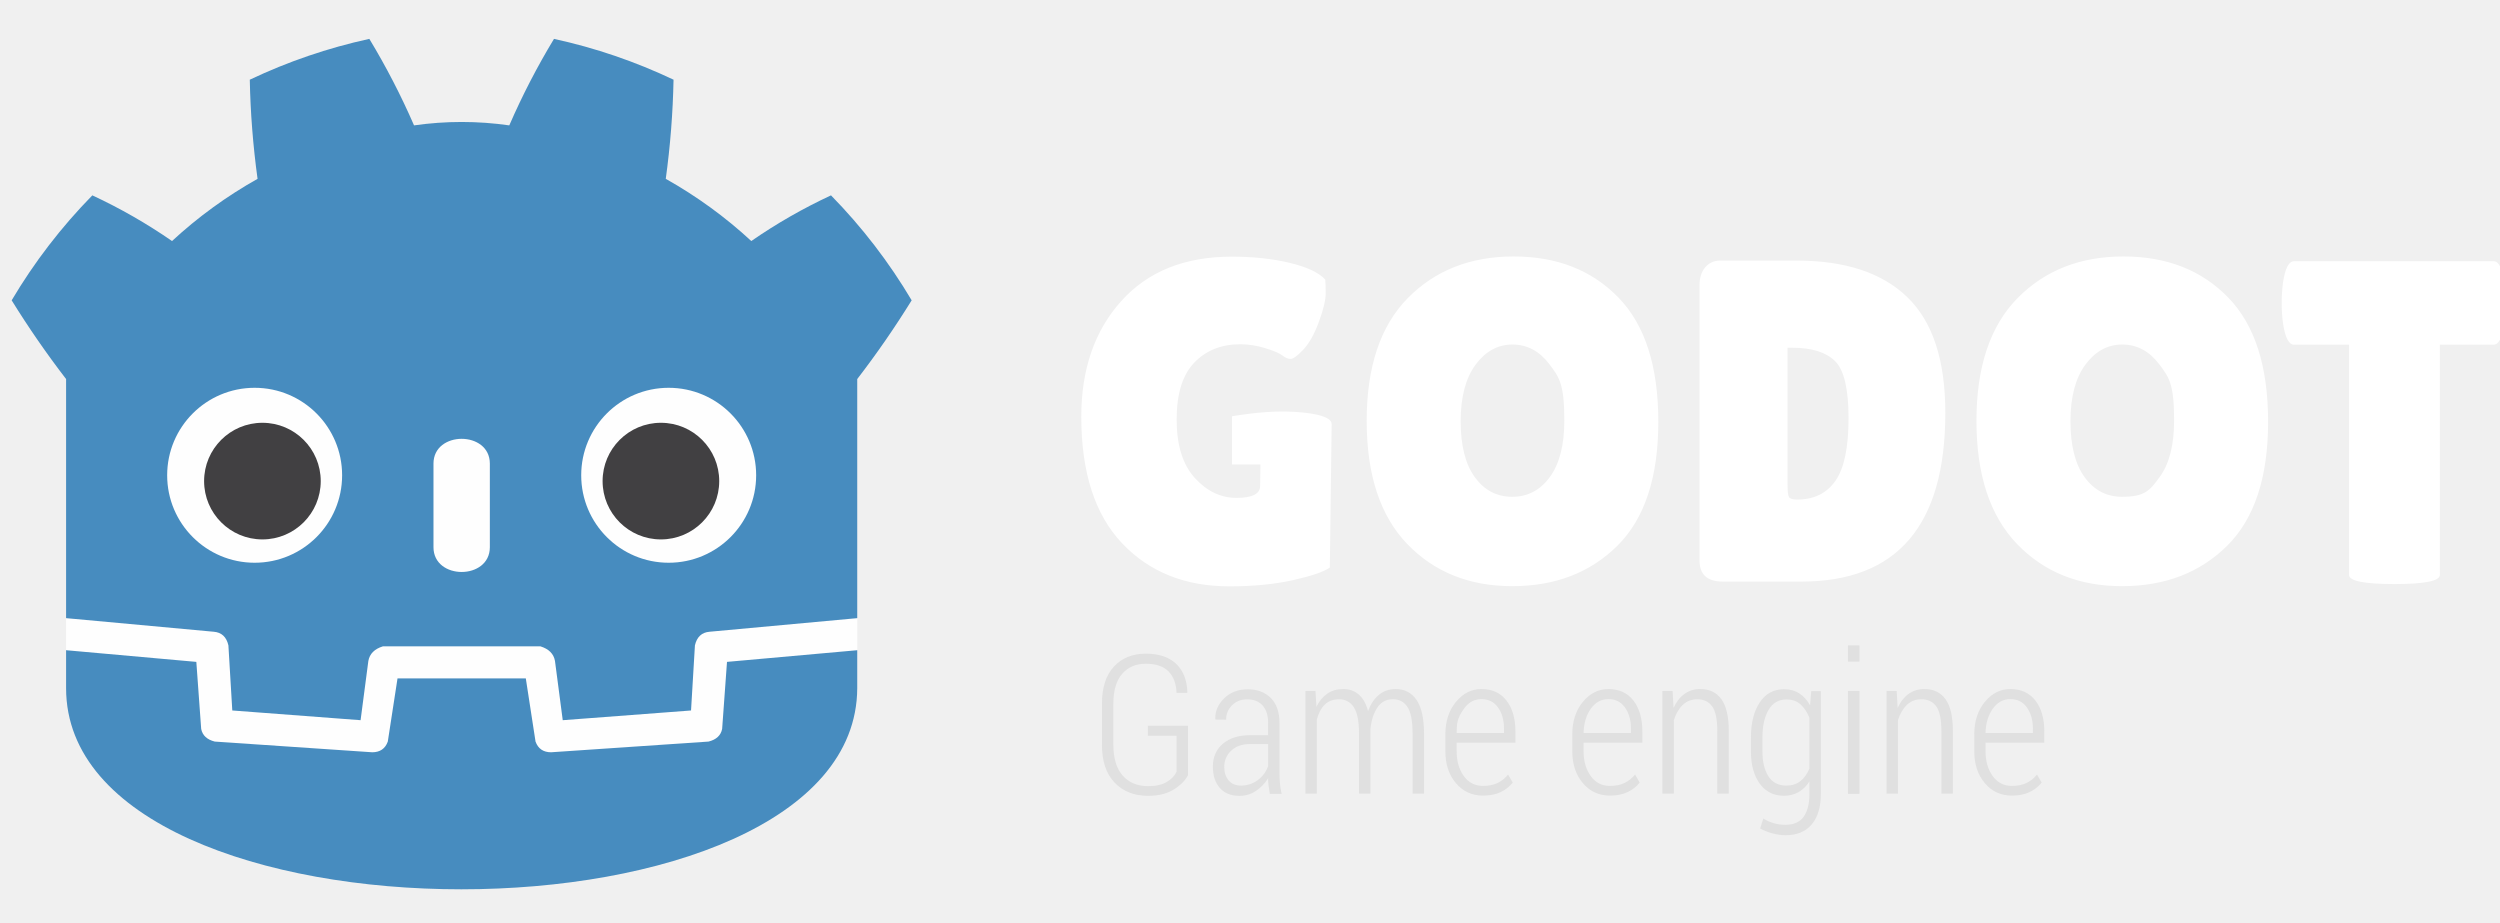
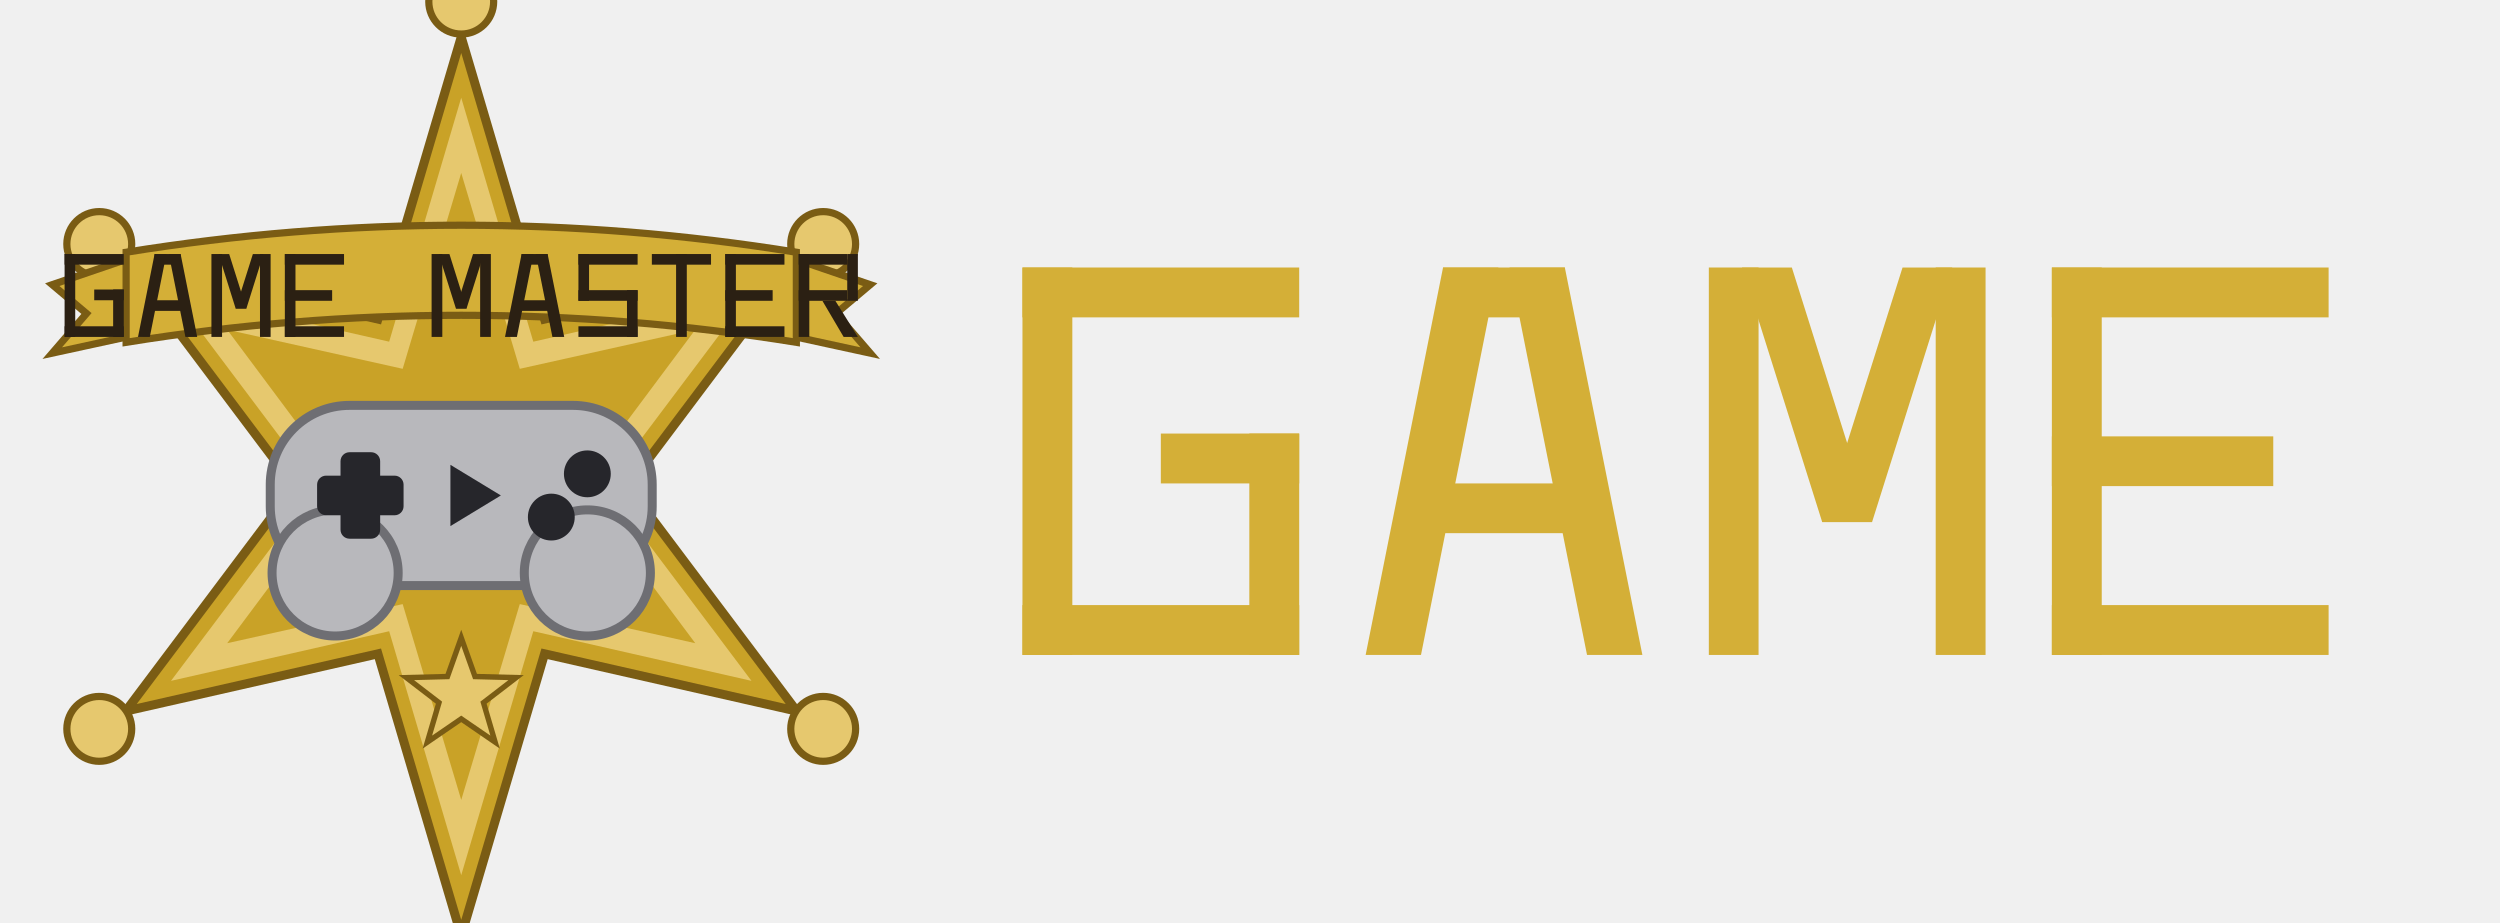
- <svg xmlns="http://www.w3.org/2000/svg" width="187" height="69">
-   <path fill="#fff" d="M96.116 30.781c-1.847-.029-3.96.356-3.96.356v3.605h2.125l-.024 1.606q0 .893-1.767.894-1.767-.001-3.12-1.493-1.358-1.495-1.356-4.372 0-2.884 1.32-4.255 1.32-1.372 3.448-1.372a6.3 6.3 0 0 1 1.852.292q.96.291 1.287.546c.217.176.422.258.618.258q.29.002.94-.685.654-.687 1.169-2.074c.342-.929.514-1.64.514-2.145 0-.501-.011-.847-.034-1.029q-.72-.788-2.66-1.252-1.936-.464-4.338-.463-5.282 0-8.265 3.327-2.986 3.328-2.985 8.644 0 6.244 3.051 9.467 3.055 3.224 8.028 3.223 2.674 0 4.75-.463 2.075-.462 2.762-.943l.137-10.734c0-.623-1.646-.906-3.492-.938m17.018-5.01q-1.645 0-2.762 1.509-1.114 1.509-1.114 4.234 0 2.73 1.064 4.186 1.063 1.46 2.795 1.46t2.812-1.478q1.081-1.473 1.082-4.218c.001-2.745-.373-3.237-1.116-4.22q-1.114-1.473-2.761-1.473m-.017 18.074q-4.819 0-7.856-3.153-3.033-3.156-3.033-9.21 0-6.056 3.068-9.178 3.07-3.12 7.924-3.12 4.854-.002 7.837 3.072c1.991 2.045 2.985 5.146 2.985 9.294q0 6.224-3.053 9.263-3.053 3.032-7.872 3.032M133.71 26.01v10.26q0 .717.104.907.103.189.616.189 1.888 0 2.865-1.408.978-1.404.976-4.68-.001-3.278-1.01-4.27-1.013-.996-3.208-.998zm-6.585 15.917V21.348q-.001-.858.43-1.359.427-.496 1.114-.497h5.728q5.454.001 8.281 2.747 2.832 2.742 2.832 8.642 0 12.622-10.772 12.622h-5.864q-1.749.001-1.75-1.577m31.623-16.155q-1.648 0-2.763 1.509-1.113 1.509-1.113 4.234 0 2.73 1.063 4.186 1.062 1.46 2.795 1.46c1.733 0 2.093-.492 2.813-1.478q1.08-1.473 1.081-4.218c.001-2.745-.372-3.237-1.115-4.22q-1.114-1.473-2.761-1.473m-.018 18.074q-4.819 0-7.854-3.153-3.036-3.156-3.036-9.21 0-6.056 3.069-9.178 3.07-3.12 7.925-3.12 4.853-.002 7.837 3.072c1.99 2.045 2.984 5.146 2.984 9.294q0 6.224-3.053 9.263-3.053 3.032-7.872 3.032m23.773-.842c0 .454-1.13.685-3.395.685q-3.396-.001-3.397-.685v-17.22h-4.115q-.584.001-.823-1.58a11 11 0 0 1-.101-1.542q-.001-.787.1-1.543c.16-1.05.435-1.58.824-1.58h14.92q.584.002.825 1.58a11.6 11.6 0 0 1 0 3.086q-.242 1.58-.824 1.579h-4.014z" />
-   <path fill="#e0e0e0" d="M88.866 57.973q-.284.585-1.048 1.069-.764.486-1.942.486-1.554.002-2.503-.987-.946-.983-.947-2.833v-3.073q0-1.808.895-2.776c.596-.64 1.395-.966 2.392-.966q1.462.002 2.265.764.8.765.837 2.128l-.013.04h-.796q-.041-1.042-.61-1.612-.568-.565-1.683-.566-1.128 0-1.782.765-.652.762-.651 2.215v3.091q0 1.507.702 2.3.701.785 1.894.785.873.001 1.398-.313.526-.312.732-.763v-2.692h-2.144v-.748h3.004zm3.95.789q.708.001 1.26-.406.55-.41.777-1.04v-1.661H93.49q-.87 0-1.393.493a1.6 1.6 0 0 0-.522 1.22q0 .616.327 1.006.327.389.915.388m2.165.62a20 20 0 0 1-.097-.652 4 4 0 0 1-.03-.518 3 3 0 0 1-.906.945q-.555.374-1.238.373-.952 0-1.47-.591-.517-.594-.518-1.603 0-1.07.751-1.707.753-.636 2.038-.636h1.342v-.943q-.001-.815-.41-1.28-.415-.457-1.152-.459-.687 0-1.133.441a1.46 1.46 0 0 0-.442 1.078l-.797-.007-.014-.042q-.033-.865.659-1.544.69-.678 1.77-.677 1.064 0 1.719.646.65.653.651 1.86v3.767q0 .412.037.795a5 5 0 0 0 .127.753zm3.415-7.698.072 1.191a2.46 2.46 0 0 1 .808-.989q.505-.345 1.186-.345.697 0 1.17.408.475.408.697 1.237.284-.766.805-1.207.524-.438 1.259-.438 1.01 0 1.566.818.557.819.557 2.518v4.485h-.857v-4.5q-.001-1.413-.384-1.987-.383-.573-1.093-.574-.745-.002-1.165.637-.417.639-.511 1.605v4.82h-.853v-4.497q0-1.381-.393-1.97a1.25 1.25 0 0 0-1.096-.59q-.674.001-1.083.409t-.585 1.119v5.528h-.853v-7.679zm12.414.61q-.801 0-1.317.73c-.516.73-.522 1.089-.536 1.805h3.542v-.328q0-.952-.446-1.58-.449-.628-1.243-.627m.12 7.218q-1.24 0-2.03-.933-.787-.931-.787-2.382V54.92q0-1.454.79-2.42.792-.96 1.907-.959 1.206 0 1.872.858.67.86.67 2.31v.842h-4.395v.639q0 1.115.532 1.856.534.741 1.442.74.631 0 1.09-.22a2.25 2.25 0 0 0 .783-.632l.349.604a2.5 2.5 0 0 1-.9.708q-.548.264-1.322.265m9.375-7.218q-.804 0-1.32.73-.512.73-.535 1.805h3.543V54.5q0-.952-.447-1.58-.446-.629-1.241-.627m.12 7.218q-1.243 0-2.03-.933-.79-.932-.79-2.382V54.92q.001-1.454.79-2.42.794-.96 1.91-.959 1.205 0 1.872.858.668.86.668 2.31v.842h-4.395v.639q0 1.115.535 1.856.53.741 1.44.74.632 0 1.088-.22a2.3 2.3 0 0 0 .787-.632l.347.604a2.5 2.5 0 0 1-.9.708q-.548.264-1.322.265m4.684-7.828.07 1.269q.306-.677.814-1.044a1.97 1.97 0 0 1 1.19-.368q1.028 0 1.576.763.552.764.551 2.374v4.684h-.858v-4.677q0-1.314-.384-1.845-.382-.534-1.113-.533-.655-.001-1.095.43-.441.426-.66 1.144v5.481h-.852v-7.678zm6.72 4.523q0 1.17.447 1.86.445.697 1.348.696.617.001 1.044-.335.424-.338.673-.935V53.69q-.24-.614-.655-.994-.415-.376-1.047-.377-.902 0-1.355.786-.456.79-.455 2.053zm-.86-1.05q0-1.631.66-2.62.659-.984 1.825-.984c.43 0 .81.105 1.132.316.324.207.592.51.807.895l.083-1.068h.723v7.686q0 1.475-.686 2.286c-.46.537-1.111.81-1.953.81q-.454-.001-.976-.14a4 4 0 0 1-.927-.365l.236-.748a2.9 2.9 0 0 0 .774.347 3 3 0 0 0 .879.124q.916 0 1.355-.587.44-.592.44-1.727v-.93a2.3 2.3 0 0 1-.802.795 2.15 2.15 0 0 1-1.1.276q-1.157 0-1.813-.906-.657-.905-.658-2.41zm8.12 4.226h-.862v-7.7h.862zm0-9.892h-.862v-1.213h.862zm2.782 2.193.07 1.269q.307-.677.813-1.044a2 2 0 0 1 1.19-.368q1.03 0 1.58.763.55.764.549 2.374v4.684h-.858v-4.677q0-1.314-.384-1.845-.383-.534-1.114-.533-.654-.001-1.093.43-.441.426-.66 1.144v5.481h-.853v-7.678zm8.499.61q-.804 0-1.317.73-.514.73-.537 1.805h3.543V54.5q0-.952-.446-1.58-.447-.629-1.243-.627m.122 7.218q-1.245 0-2.03-.933-.789-.932-.788-2.382V54.92q0-1.454.79-2.42.792-.96 1.906-.959 1.207 0 1.875.858.666.86.667 2.31v.842h-4.396v.639q.002 1.115.534 1.856.531.741 1.442.74.63 0 1.087-.22a2.25 2.25 0 0 0 .787-.632l.348.604a2.5 2.5 0 0 1-.9.708q-.548.264-1.322.265" />
-   <g fill="#fefefe" transform="translate(-2.69 -2.69)scale(.0727)">
-     <path d="M105 673v33q407 354 814 0v-33z" />
-     <path fill="#478cbf" d="m105 673 152 14q12 1 15 14l4 67 132 10 8-61q2-11 15-15h162q13 4 15 15l8 61 132-10 4-67q3-13 15-14l152-14V427q30-39 56-81-35-59-83-108-43 20-82 47-40-37-88-64 7-51 8-102-59-28-123-42-26 43-46 89-49-7-98 0-20-46-46-89-64 14-123 42 1 51 8 102-48 27-88 64-39-27-82-47-48 49-83 108 26 42 56 81zm0 33v39c0 276 813 276 814 0v-39l-134 12-5 69q-2 10-14 13l-162 11q-12 0-16-11l-10-65H446l-10 65q-4 11-16 11l-162-11q-12-3-14-13l-5-69z" />
-     <path d="M483 600c0 34 58 34 58 0v-86c0-34-58-34-58 0z" />
-     <circle cx="725" cy="526" r="90" />
-     <circle cx="299" cy="526" r="90" />
+ <svg xmlns="http://www.w3.org/2000/svg" width="187" height="69" viewBox="0 0 1870 690">
+   <g transform="matrix(0.673828 0 0 0.673828 0 0)">
+     <polygon fill="#c9a227" stroke="#7a5c14" stroke-width="10" points="512.0,41.2 419.5,354.2 139.6,290.6 327.0,540.0 139.6,789.4 419.5,725.8 512.0,1038.8 604.5,725.8 884.4,789.4 697.0,540.0 884.4,290.6 604.5,354.2" />
+     <polygon fill="#e6c86e" points="512.0,108.5 432.0,379.3 189.8,324.2 352.0,540.0 189.8,755.8 432.0,700.7 512.0,971.5 592.0,700.7 834.2,755.8 672.0,540.0 834.2,324.2 592.0,379.3" />
+     <polygon fill="#c9a227" points="512.0,192.0 447.0,409.4 252.2,366.0 382.0,540.0 252.2,714.0 447.0,670.6 512.0,888.0 577.0,670.6 771.8,714.0 642.0,540.0 771.8,366.0 577.0,409.4" />
+     <circle fill="#e6c86e" stroke="#7a5c14" stroke-width="8" cx="512.0" cy="1.8" r="36" />
+     <circle fill="#e6c86e" stroke="#7a5c14" stroke-width="8" cx="110.2" cy="270.9" r="36" />
+     <circle fill="#e6c86e" stroke="#7a5c14" stroke-width="8" cx="110.2" cy="809.1" r="36" />
+     <circle fill="#e6c86e" stroke="#7a5c14" stroke-width="8" cx="512.0" cy="1078.2" r="36" />
+     <circle fill="#e6c86e" stroke="#7a5c14" stroke-width="8" cx="913.8" cy="809.1" r="36" />
+     <circle fill="#e6c86e" stroke="#7a5c14" stroke-width="8" cx="913.8" cy="270.9" r="36" />
+     <polygon fill="#d4af37" stroke="#7a5c14" stroke-width="8" points="140.0,288.0 58.0,316.0 96.0,348.0 58.0,392.0 150.0,372.0" />
+     <polygon fill="#d4af37" stroke="#7a5c14" stroke-width="8" points="884.0,288.0 966.0,316.0 928.0,348.0 966.0,392.0 874.0,372.0" />
+     <path fill="#d4af37" stroke="#7a5c14" stroke-width="8" d="M140,280.0 Q512,220.0 884,280.0 L884,380.0 Q512,320.0 140,380.0 Z" />
+     <path fill="#2b2013" d="M71.7,282.0 L137.4,282.0 L137.4,293.8 L71.7,293.8 Z" />
+     <path fill="#2b2013" d="M71.7,282.0 L83.5,282.0 L83.5,374.0 L71.7,374.0 Z" />
+     <path fill="#2b2013" d="M71.7,362.2 L137.4,362.2 L137.4,374.0 L71.7,374.0 Z" />
+     <path fill="#2b2013" d="M125.6,321.4 L137.4,321.4 L137.4,374.0 L125.6,374.0 Z" />
+     <path fill="#2b2013" d="M104.6,321.4 L137.4,321.4 L137.4,333.3 L104.6,333.3 Z" />
+     <path fill="#2b2013" d="M153.2,374.0 L166.3,374.0 L184.7,282.0 L171.6,282.0 Z" />
+     <path fill="#2b2013" d="M205.8,374.0 L218.9,374.0 L200.5,282.0 L187.4,282.0 Z" />
+     <path fill="#2b2013" d="M171.6,282.0 L200.5,282.0 L200.5,293.8 L171.6,293.8 Z" />
+     <path fill="#2b2013" d="M165.0,333.3 L207.1,333.3 L207.1,345.1 L165.0,345.1 Z" />
+     <path fill="#2b2013" d="M234.7,282.0 L246.5,282.0 L246.5,374.0 L234.7,374.0 Z" />
+     <path fill="#2b2013" d="M288.6,282.0 L300.4,282.0 L300.4,374.0 L288.6,374.0 Z" />
+     <path fill="#2b2013" d="M242.6,282.0 L254.4,282.0 L273.5,342.5 L261.6,342.5 Z" />
+     <path fill="#2b2013" d="M280.7,282.0 L292.5,282.0 L273.5,342.5 L261.6,342.5 Z" />
+     <path fill="#2b2013" d="M316.2,282.0 L381.9,282.0 L381.9,293.8 L316.2,293.8 Z" />
+     <path fill="#2b2013" d="M316.2,282.0 L328.0,282.0 L328.0,374.0 L316.2,374.0 Z" />
+     <path fill="#2b2013" d="M316.2,322.1 L368.7,322.1 L368.7,333.9 L316.2,333.9 Z" />
+     <path fill="#2b2013" d="M316.2,362.2 L381.9,362.2 L381.9,374.0 L316.2,374.0 Z" />
+     <path fill="#2b2013" d="M479.1,282.0 L491.0,282.0 L491.0,374.0 L479.1,374.0 Z" />
+     <path fill="#2b2013" d="M533.0,282.0 L544.9,282.0 L544.9,374.0 L533.0,374.0 Z" />
+     <path fill="#2b2013" d="M487.0,282.0 L498.9,282.0 L517.9,342.5 L506.1,342.5 Z" />
+     <path fill="#2b2013" d="M525.1,282.0 L537.0,282.0 L517.9,342.5 L506.1,342.5 Z" />
+     <path fill="#2b2013" d="M560.6,374.0 L573.8,374.0 L592.2,282.0 L579.0,282.0 Z" />
+     <path fill="#2b2013" d="M613.2,374.0 L626.3,374.0 L607.9,282.0 L594.8,282.0 Z" />
+     <path fill="#2b2013" d="M579.0,282.0 L607.9,282.0 L607.9,293.8 L579.0,293.8 Z" />
+     <path fill="#2b2013" d="M572.5,333.3 L614.5,333.3 L614.5,345.1 L572.5,345.1 Z" />
+     <path fill="#2b2013" d="M642.1,282.0 L707.8,282.0 L707.8,293.8 L642.1,293.8 Z" />
+     <path fill="#2b2013" d="M642.1,282.0 L653.9,282.0 L653.9,333.9 L642.1,333.9 Z" />
+     <path fill="#2b2013" d="M642.1,322.1 L707.8,322.1 L707.8,333.9 L642.1,333.9 Z" />
+     <path fill="#2b2013" d="M696.0,322.1 L707.8,322.1 L707.8,374.0 L696.0,374.0 Z" />
+     <path fill="#2b2013" d="M642.1,362.2 L707.8,362.2 L707.8,374.0 L642.1,374.0 Z" />
+     <path fill="#2b2013" d="M723.6,282.0 L789.3,282.0 L789.3,293.8 L723.6,293.8 Z" />
+     <path fill="#2b2013" d="M750.5,282.0 L762.4,282.0 L762.4,374.0 L750.5,374.0 Z" />
+     <path fill="#2b2013" d="M805.1,282.0 L870.8,282.0 L870.8,293.8 L805.1,293.8 Z" />
+     <path fill="#2b2013" d="M805.1,282.0 L816.9,282.0 L816.9,374.0 L805.1,374.0 Z" />
+     <path fill="#2b2013" d="M805.1,322.1 L857.7,322.1 L857.7,333.9 L805.1,333.9 Z" />
+     <path fill="#2b2013" d="M805.1,362.2 L870.8,362.2 L870.8,374.0 L805.1,374.0 Z" />
+     <path fill="#2b2013" d="M886.6,282.0 L898.4,282.0 L898.4,374.0 L886.6,374.0 Z" />
+     <path fill="#2b2013" d="M886.6,282.0 L940.5,282.0 L940.5,293.8 L886.6,293.8 Z" />
+     <path fill="#2b2013" d="M940.5,282.0 L952.3,282.0 L952.3,333.9 L940.5,333.9 Z" />
+     <path fill="#2b2013" d="M886.6,322.1 L940.5,322.1 L940.5,333.9 L886.6,333.9 Z" />
+     <path fill="#2b2013" d="M912.9,333.9 L927.3,333.9 L952.3,374.0 L936.5,374.0 Z" />
+     <rect fill="#b8b8bc" stroke="#6e6e73" stroke-width="10" x="300" y="450.0" width="424" height="200.0" rx="88" />
+     <circle fill="#b8b8bc" stroke="#6e6e73" stroke-width="10" cx="372" cy="636.0" r="70" />
+     <circle fill="#b8b8bc" stroke="#6e6e73" stroke-width="10" cx="652" cy="636.0" r="70" />
+     <rect fill="#26262b" x="378" y="502.0" width="44" height="96.0" rx="10" />
+     <rect fill="#26262b" x="352" y="528.0" width="96" height="44.0" rx="10" />
+     <polygon fill="#26262b" points="500.0,516.0 500.0,584.0 556.0,550.0" />
+     <circle fill="#26262b" cx="612" cy="574.0" r="26" />
+     <circle fill="#26262b" cx="652" cy="526.0" r="26" />
+     <polygon fill="#e6c86e" stroke="#7a5c14" stroke-width="6" points="512.0,708.0 496.7,751.0 451.1,752.2 487.3,780.0 474.4,823.8 512.0,798.0 549.6,823.8 536.7,780.0 572.9,752.2 527.3,751.0" />
  </g>
-   <g fill="#414042" transform="translate(-2.69 -2.69)scale(.0727)">
-     <circle cx="307" cy="532" r="60" />
-     <circle cx="717" cy="532" r="60" />
-   </g>
+   <path fill="#d4af37" d="M764.8,200.1 L971.8,200.1 L971.8,237.4 L764.8,237.4 Z" />
+   <path fill="#d4af37" d="M764.8,200.1 L802.1,200.1 L802.1,489.9 L764.8,489.9 Z" />
+   <path fill="#d4af37" d="M764.8,452.6 L971.8,452.6 L971.8,489.9 L764.8,489.9 Z" />
+   <path fill="#d4af37" d="M934.5,324.3 L971.8,324.3 L971.8,489.9 L934.5,489.9 Z" />
+   <path fill="#d4af37" d="M868.3,324.3 L971.8,324.3 L971.8,361.6 L868.3,361.6 Z" />
+   <path fill="#d4af37" d="M1021.5,489.9 L1062.9,489.9 L1120.8,200.1 L1079.4,200.1 Z" />
+   <path fill="#d4af37" d="M1187.1,489.9 L1228.5,489.9 L1170.5,200.1 L1129.1,200.1 Z" />
+   <path fill="#d4af37" d="M1079.4,200.1 L1170.5,200.1 L1170.5,237.4 L1079.4,237.4 Z" />
+   <path fill="#d4af37" d="M1058.7,361.6 L1191.2,361.6 L1191.2,398.8 L1058.7,398.8 Z" />
+   <path fill="#d4af37" d="M1278.2,200.1 L1315.4,200.1 L1315.4,489.9 L1278.2,489.9 Z" />
+   <path fill="#d4af37" d="M1447.9,200.1 L1485.2,200.1 L1485.2,489.9 L1447.9,489.9 Z" />
+   <path fill="#d4af37" d="M1303.0,200.1 L1340.3,200.1 L1400.3,390.5 L1363.0,390.5 Z" />
+   <path fill="#d4af37" d="M1423.1,200.1 L1460.3,200.1 L1400.3,390.5 L1363.0,390.5 Z" />
+   <path fill="#d4af37" d="M1534.8,200.1 L1741.8,200.1 L1741.8,237.4 L1534.8,237.4 Z" />
+   <path fill="#d4af37" d="M1534.8,200.1 L1572.1,200.1 L1572.1,489.9 L1534.8,489.9 Z" />
+   <path fill="#d4af37" d="M1534.8,326.4 L1700.4,326.4 L1700.4,363.6 L1534.8,363.6 Z" />
+   <path fill="#d4af37" d="M1534.8,452.6 L1741.8,452.6 L1741.8,489.9 L1534.8,489.9 Z" />
+   <path fill="#d4af37" d="M2048.2,200.1 L2085.5,200.1 L2085.5,489.9 L2048.2,489.9 Z" />
+   <path fill="#d4af37" d="M2217.9,200.1 L2255.2,200.1 L2255.2,489.9 L2217.9,489.9 Z" />
+   <path fill="#d4af37" d="M2073.0,200.1 L2110.3,200.1 L2170.3,390.5 L2133.1,390.5 Z" />
+   <path fill="#d4af37" d="M2193.1,200.1 L2230.4,200.1 L2170.3,390.5 L2133.1,390.5 Z" />
+   <path fill="#d4af37" d="M2304.9,489.9 L2346.3,489.9 L2404.2,200.1 L2362.8,200.1 Z" />
+   <path fill="#d4af37" d="M2470.5,489.9 L2511.9,489.9 L2453.9,200.1 L2412.5,200.1 Z" />
+   <path fill="#d4af37" d="M2362.8,200.1 L2453.9,200.1 L2453.9,237.4 L2362.8,237.4 Z" />
+   <path fill="#d4af37" d="M2342.1,361.6 L2474.6,361.6 L2474.6,398.8 L2342.1,398.8 Z" />
+   <path fill="#d4af37" d="M2561.6,200.1 L2768.6,200.1 L2768.6,237.4 L2561.6,237.4 Z" />
+   <path fill="#d4af37" d="M2561.6,200.1 L2598.8,200.1 L2598.8,363.6 L2561.6,363.6 Z" />
+   <path fill="#d4af37" d="M2561.6,326.4 L2768.6,326.4 L2768.6,363.6 L2561.6,363.6 Z" />
+   <path fill="#d4af37" d="M2731.3,326.4 L2768.6,326.4 L2768.6,489.9 L2731.3,489.9 Z" />
+   <path fill="#d4af37" d="M2561.6,452.6 L2768.6,452.6 L2768.6,489.9 L2561.6,489.9 Z" />
+   <path fill="#d4af37" d="M2818.2,200.1 L3025.2,200.1 L3025.2,237.4 L2818.2,237.4 Z" />
+   <path fill="#d4af37" d="M2903.1,200.1 L2940.4,200.1 L2940.4,489.9 L2903.1,489.9 Z" />
+   <path fill="#d4af37" d="M3074.9,200.1 L3281.9,200.1 L3281.9,237.4 L3074.9,237.4 Z" />
+   <path fill="#d4af37" d="M3074.9,200.1 L3112.2,200.1 L3112.2,489.9 L3074.9,489.9 Z" />
+   <path fill="#d4af37" d="M3074.9,326.4 L3240.5,326.4 L3240.5,363.6 L3074.9,363.6 Z" />
+   <path fill="#d4af37" d="M3074.9,452.6 L3281.9,452.6 L3281.9,489.9 L3074.9,489.9 Z" />
+   <path fill="#d4af37" d="M3331.6,200.1 L3368.9,200.1 L3368.9,489.9 L3331.6,489.9 Z" />
+   <path fill="#d4af37" d="M3331.6,200.1 L3501.3,200.1 L3501.3,237.4 L3331.6,237.4 Z" />
+   <path fill="#d4af37" d="M3501.3,200.1 L3538.6,200.1 L3538.6,363.6 L3501.3,363.6 Z" />
+   <path fill="#d4af37" d="M3331.6,326.4 L3501.3,326.4 L3501.3,363.6 L3331.6,363.6 Z" />
+   <path fill="#d4af37" d="M3414.4,363.6 L3459.9,363.6 L3538.6,489.9 L3488.9,489.9 Z" />
</svg>
